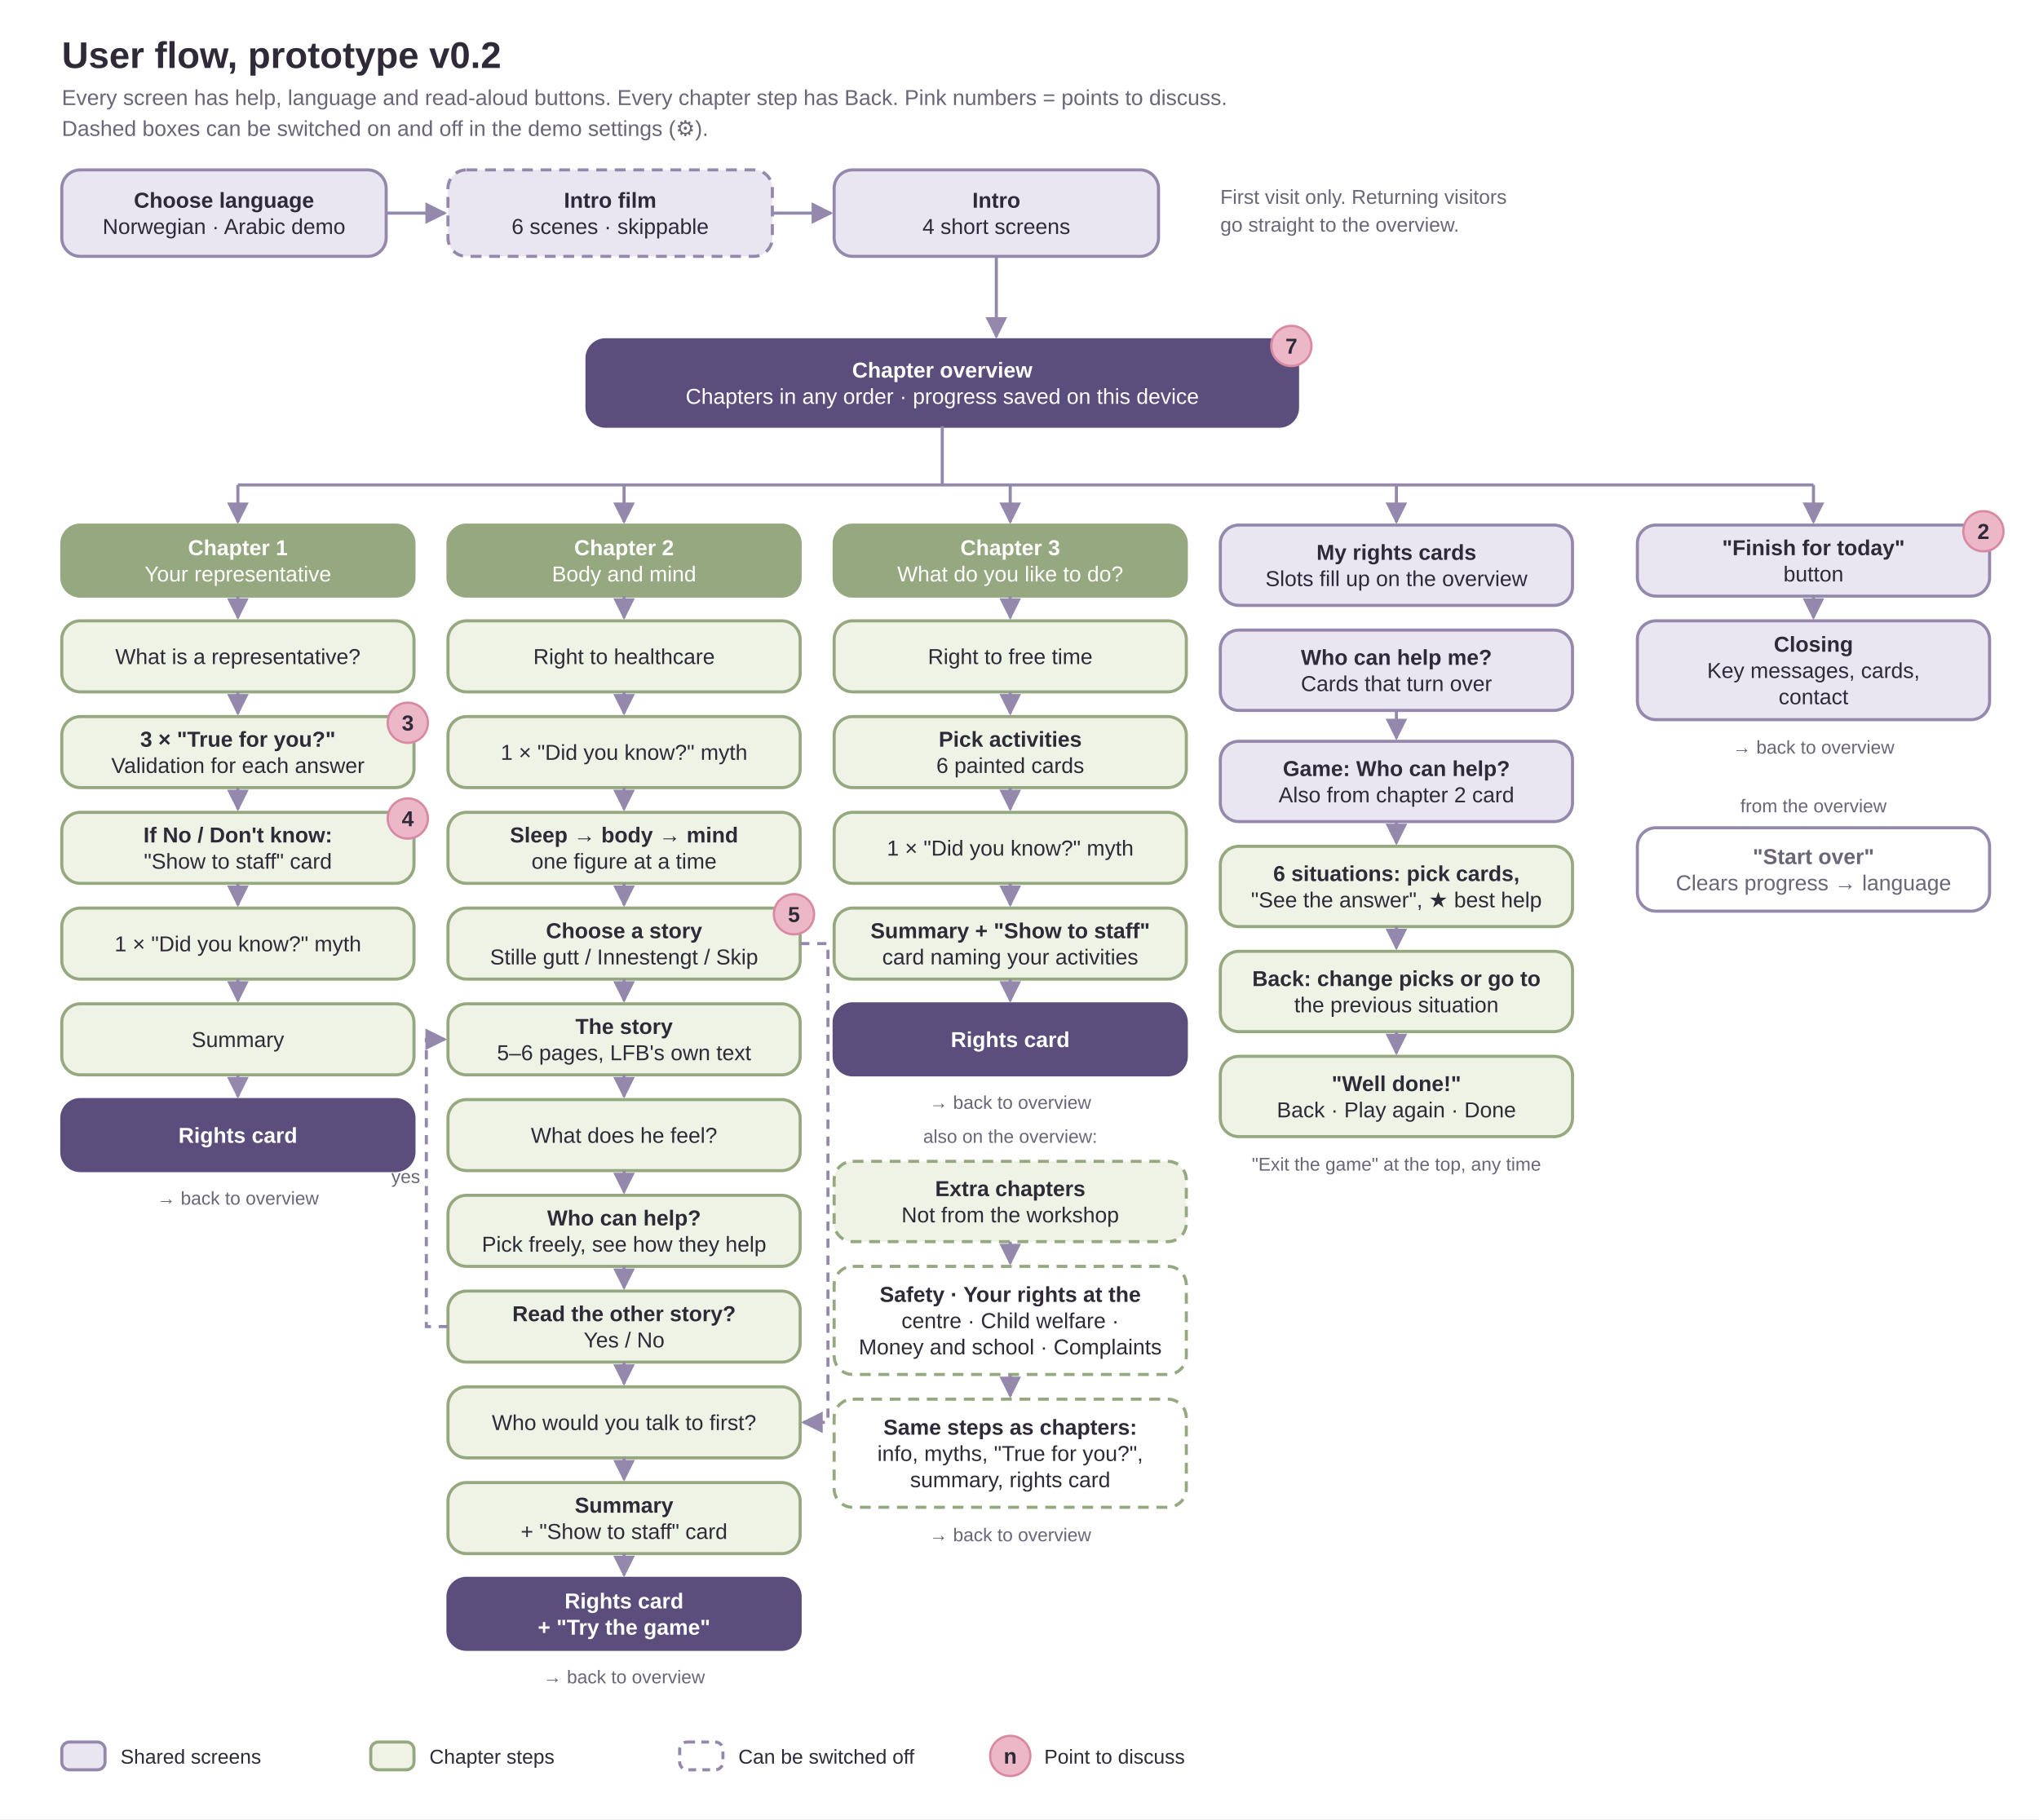
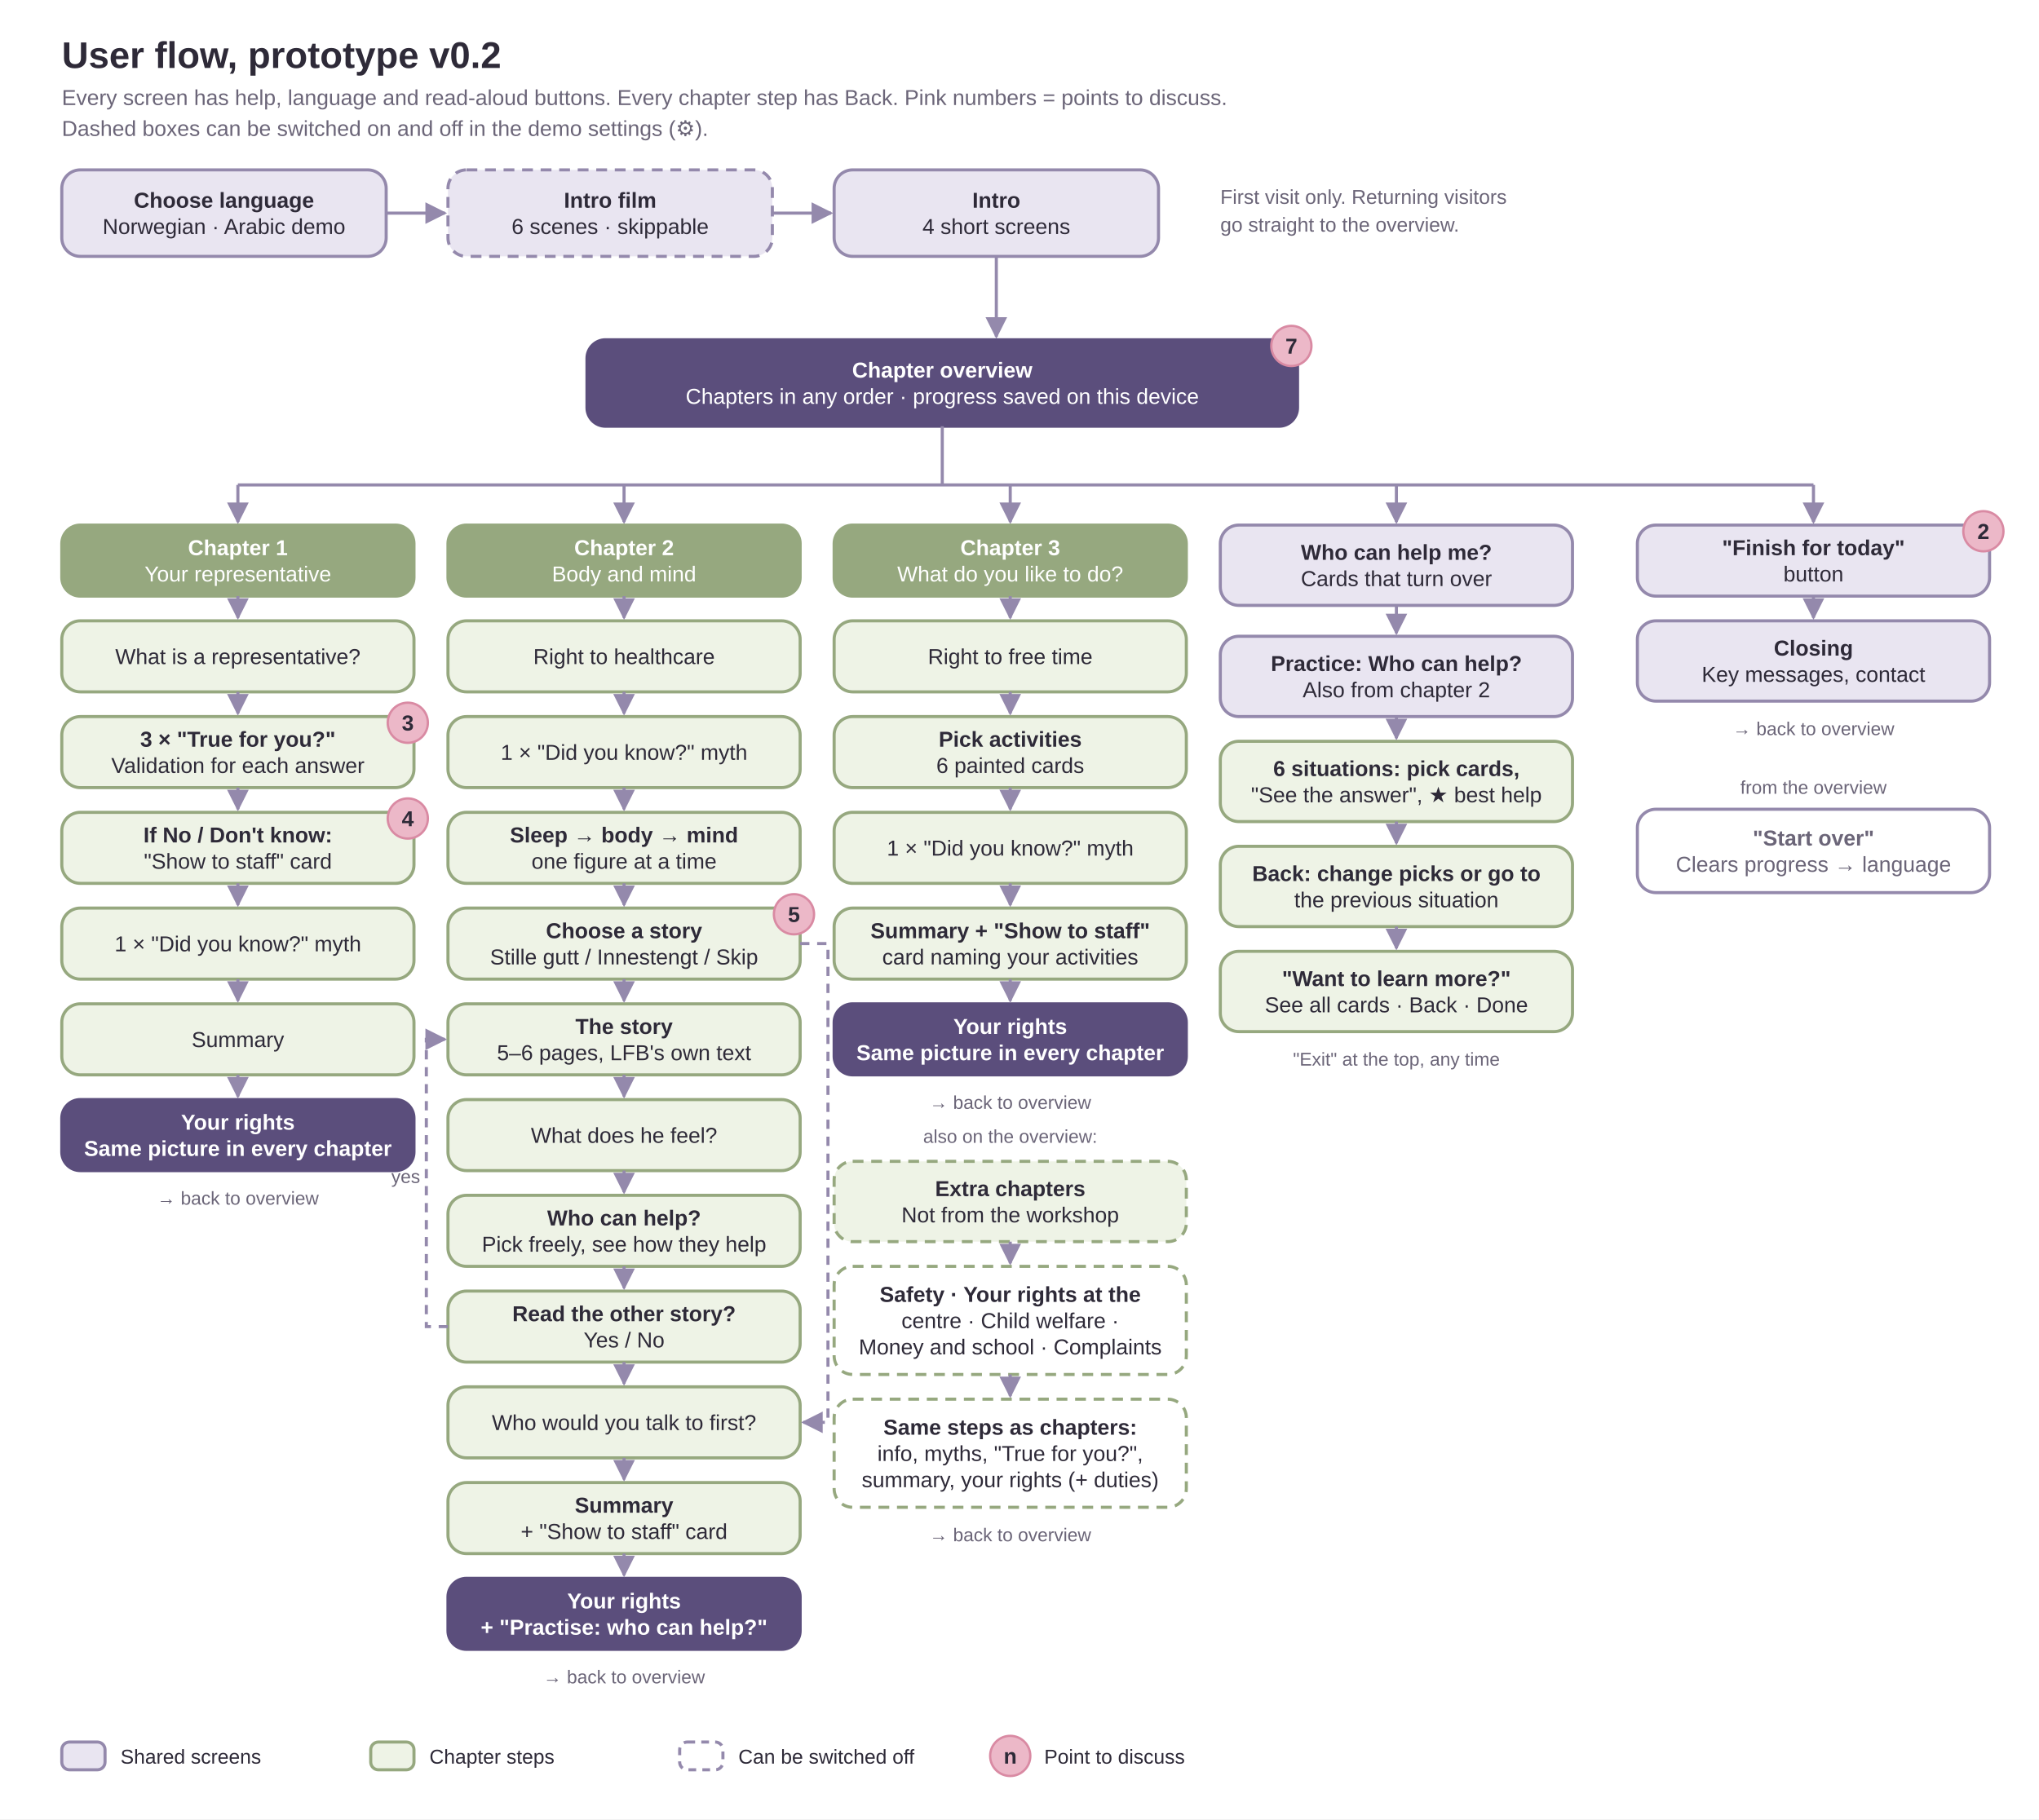
<svg xmlns="http://www.w3.org/2000/svg" width="1320" height="1178" viewBox="0 0 1320 1178">
  <defs>
    <marker id="arrow" viewBox="0 0 10 10" refX="9" refY="5" markerWidth="7" markerHeight="7" orient="auto-start-reverse">
      <path d="M 0 0 L 10 5 L 0 10 z" fill="#9489ac" />
    </marker>
  </defs>
  <rect width="100%" height="100%" fill="#fff" />
  <text x="40" y="44" font-family="Segoe UI, Arial, sans-serif" font-size="24" font-weight="700" fill="#2e2a38">User flow, prototype v0.2</text>
  <text x="40" y="68" font-family="Segoe UI, Arial, sans-serif" font-size="14" fill="#6b6578">Every screen has help, language and read-aloud buttons. Every chapter step has Back. Pink numbers = points to discuss.</text>
  <text x="40" y="88" font-family="Segoe UI, Arial, sans-serif" font-size="14" fill="#6b6578">Dashed boxes can be switched on and off in the demo settings (⚙).</text>
  <rect x="40" y="110" width="210" height="56" rx="12" fill="#e9e5f1" stroke="#9489ac" stroke-width="2" />
  <text x="145" y="134.5" text-anchor="middle" font-family="Segoe UI, Arial, sans-serif" font-size="14" fill="#2e2a38" font-weight="700">Choose language</text>
  <text x="145" y="151.5" text-anchor="middle" font-family="Segoe UI, Arial, sans-serif" font-size="14" fill="#2e2a38">Norwegian · Arabic demo</text>
  <rect x="290" y="110" width="210" height="56" rx="12" fill="#e9e5f1" stroke="#9489ac" stroke-width="2" stroke-dasharray="7 5" />
  <text x="395" y="134.5" text-anchor="middle" font-family="Segoe UI, Arial, sans-serif" font-size="14" fill="#2e2a38" font-weight="700">Intro film</text>
  <text x="395" y="151.5" text-anchor="middle" font-family="Segoe UI, Arial, sans-serif" font-size="14" fill="#2e2a38">6 scenes · skippable</text>
  <rect x="540" y="110" width="210" height="56" rx="12" fill="#e9e5f1" stroke="#9489ac" stroke-width="2" />
  <text x="645" y="134.5" text-anchor="middle" font-family="Segoe UI, Arial, sans-serif" font-size="14" fill="#2e2a38" font-weight="700">Intro</text>
  <text x="645" y="151.5" text-anchor="middle" font-family="Segoe UI, Arial, sans-serif" font-size="14" fill="#2e2a38">4 short screens</text>
  <line x1="250" y1="138" x2="288" y2="138" stroke="#9489ac" stroke-width="2" marker-end="url(#arrow)" />
  <line x1="500" y1="138" x2="538" y2="138" stroke="#9489ac" stroke-width="2" marker-end="url(#arrow)" />
  <text x="790" y="132" font-family="Segoe UI, Arial, sans-serif" font-size="13" fill="#6b6578">First visit only. Returning visitors</text>
  <text x="790" y="150" font-family="Segoe UI, Arial, sans-serif" font-size="13" fill="#6b6578">go straight to the overview.</text>
  <rect x="380" y="220" width="460" height="56" rx="12" fill="#5b4e7c" stroke="#5b4e7c" stroke-width="2" />
  <text x="610" y="244.5" text-anchor="middle" font-family="Segoe UI, Arial, sans-serif" font-size="14" fill="#fff" font-weight="700">Chapter overview</text>
  <text x="610" y="261.5" text-anchor="middle" font-family="Segoe UI, Arial, sans-serif" font-size="14" fill="#fff">Chapters in any order · progress saved on this device</text>
  <circle cx="836" cy="224" r="13" fill="#ecb8c8" stroke="#d98aa3" stroke-width="1.5" />
  <text x="836" y="229" text-anchor="middle" font-family="Segoe UI, Arial, sans-serif" font-size="14" font-weight="700" fill="#2e2a38">7</text>
  <line x1="645" y1="166" x2="645" y2="218" stroke="#9489ac" stroke-width="2" marker-end="url(#arrow)" />
  <line x1="154" y1="314" x2="1174" y2="314" stroke="#9489ac" stroke-width="2" />
  <line x1="610" y1="276" x2="610" y2="314" stroke="#9489ac" stroke-width="2" />
  <line x1="154" y1="314" x2="154" y2="338" stroke="#9489ac" stroke-width="2" marker-end="url(#arrow)" />
  <line x1="404" y1="314" x2="404" y2="338" stroke="#9489ac" stroke-width="2" marker-end="url(#arrow)" />
  <line x1="654" y1="314" x2="654" y2="338" stroke="#9489ac" stroke-width="2" marker-end="url(#arrow)" />
  <line x1="904" y1="314" x2="904" y2="338" stroke="#9489ac" stroke-width="2" marker-end="url(#arrow)" />
  <line x1="1174" y1="314" x2="1174" y2="338" stroke="#9489ac" stroke-width="2" marker-end="url(#arrow)" />
  <rect x="40" y="340" width="228" height="46" rx="12" fill="#96a87f" stroke="#96a87f" stroke-width="2" />
  <text x="154" y="359.5" text-anchor="middle" font-family="Segoe UI, Arial, sans-serif" font-size="14" fill="#fff" font-weight="700">Chapter 1</text>
  <text x="154" y="376.5" text-anchor="middle" font-family="Segoe UI, Arial, sans-serif" font-size="14" fill="#fff">Your representative</text>
  <rect x="40" y="402" width="228" height="46" rx="12" fill="#eef3e6" stroke="#96a87f" stroke-width="2" />
  <text x="154" y="430" text-anchor="middle" font-family="Segoe UI, Arial, sans-serif" font-size="14" fill="#2e2a38">What is a representative?</text>
  <line x1="154" y1="386" x2="154" y2="400" stroke="#9489ac" stroke-width="2" marker-end="url(#arrow)" />
  <rect x="40" y="464" width="228" height="46" rx="12" fill="#eef3e6" stroke="#96a87f" stroke-width="2" />
  <text x="154" y="483.5" text-anchor="middle" font-family="Segoe UI, Arial, sans-serif" font-size="14" fill="#2e2a38" font-weight="700">3 × "True for you?"</text>
  <text x="154" y="500.5" text-anchor="middle" font-family="Segoe UI, Arial, sans-serif" font-size="14" fill="#2e2a38">Validation for each answer</text>
  <circle cx="264" cy="468" r="13" fill="#ecb8c8" stroke="#d98aa3" stroke-width="1.5" />
  <text x="264" y="473" text-anchor="middle" font-family="Segoe UI, Arial, sans-serif" font-size="14" font-weight="700" fill="#2e2a38">3</text>
  <line x1="154" y1="448" x2="154" y2="462" stroke="#9489ac" stroke-width="2" marker-end="url(#arrow)" />
  <rect x="40" y="526" width="228" height="46" rx="12" fill="#eef3e6" stroke="#96a87f" stroke-width="2" />
  <text x="154" y="545.5" text-anchor="middle" font-family="Segoe UI, Arial, sans-serif" font-size="14" fill="#2e2a38" font-weight="700">If No / Don't know:</text>
  <text x="154" y="562.5" text-anchor="middle" font-family="Segoe UI, Arial, sans-serif" font-size="14" fill="#2e2a38">"Show to staff" card</text>
  <circle cx="264" cy="530" r="13" fill="#ecb8c8" stroke="#d98aa3" stroke-width="1.5" />
  <text x="264" y="535" text-anchor="middle" font-family="Segoe UI, Arial, sans-serif" font-size="14" font-weight="700" fill="#2e2a38">4</text>
  <line x1="154" y1="510" x2="154" y2="524" stroke="#9489ac" stroke-width="2" marker-end="url(#arrow)" />
  <rect x="40" y="588" width="228" height="46" rx="12" fill="#eef3e6" stroke="#96a87f" stroke-width="2" />
  <text x="154" y="616" text-anchor="middle" font-family="Segoe UI, Arial, sans-serif" font-size="14" fill="#2e2a38">1 × "Did you know?" myth</text>
  <line x1="154" y1="572" x2="154" y2="586" stroke="#9489ac" stroke-width="2" marker-end="url(#arrow)" />
  <rect x="40" y="650" width="228" height="46" rx="12" fill="#eef3e6" stroke="#96a87f" stroke-width="2" />
  <text x="154" y="678" text-anchor="middle" font-family="Segoe UI, Arial, sans-serif" font-size="14" fill="#2e2a38">Summary</text>
  <line x1="154" y1="634" x2="154" y2="648" stroke="#9489ac" stroke-width="2" marker-end="url(#arrow)" />
  <rect x="40" y="712" width="228" height="46" rx="12" fill="#5b4e7c" stroke="#5b4e7c" stroke-width="2" />
-   <text x="154" y="740" text-anchor="middle" font-family="Segoe UI, Arial, sans-serif" font-size="14" fill="#fff" font-weight="700">Rights card</text>
+   <text x="154" y="731.5" text-anchor="middle" font-family="Segoe UI, Arial, sans-serif" font-size="14" fill="#fff" font-weight="700">Your rights</text>
+   <text x="154" y="748.5" text-anchor="middle" font-family="Segoe UI, Arial, sans-serif" font-size="14" fill="#fff" font-weight="700">Same picture in every chapter</text>
  <line x1="154" y1="696" x2="154" y2="710" stroke="#9489ac" stroke-width="2" marker-end="url(#arrow)" />
  <rect x="290" y="340" width="228" height="46" rx="12" fill="#96a87f" stroke="#96a87f" stroke-width="2" />
  <text x="404" y="359.5" text-anchor="middle" font-family="Segoe UI, Arial, sans-serif" font-size="14" fill="#fff" font-weight="700">Chapter 2</text>
  <text x="404" y="376.5" text-anchor="middle" font-family="Segoe UI, Arial, sans-serif" font-size="14" fill="#fff">Body and mind</text>
  <rect x="290" y="402" width="228" height="46" rx="12" fill="#eef3e6" stroke="#96a87f" stroke-width="2" />
  <text x="404" y="430" text-anchor="middle" font-family="Segoe UI, Arial, sans-serif" font-size="14" fill="#2e2a38">Right to healthcare</text>
  <line x1="404" y1="386" x2="404" y2="400" stroke="#9489ac" stroke-width="2" marker-end="url(#arrow)" />
  <rect x="290" y="464" width="228" height="46" rx="12" fill="#eef3e6" stroke="#96a87f" stroke-width="2" />
  <text x="404" y="492" text-anchor="middle" font-family="Segoe UI, Arial, sans-serif" font-size="14" fill="#2e2a38">1 × "Did you know?" myth</text>
  <line x1="404" y1="448" x2="404" y2="462" stroke="#9489ac" stroke-width="2" marker-end="url(#arrow)" />
  <rect x="290" y="526" width="228" height="46" rx="12" fill="#eef3e6" stroke="#96a87f" stroke-width="2" />
  <text x="404" y="545.5" text-anchor="middle" font-family="Segoe UI, Arial, sans-serif" font-size="14" fill="#2e2a38" font-weight="700">Sleep → body → mind</text>
  <text x="404" y="562.5" text-anchor="middle" font-family="Segoe UI, Arial, sans-serif" font-size="14" fill="#2e2a38">one figure at a time</text>
  <line x1="404" y1="510" x2="404" y2="524" stroke="#9489ac" stroke-width="2" marker-end="url(#arrow)" />
  <rect x="290" y="588" width="228" height="46" rx="12" fill="#eef3e6" stroke="#96a87f" stroke-width="2" />
  <text x="404" y="607.5" text-anchor="middle" font-family="Segoe UI, Arial, sans-serif" font-size="14" fill="#2e2a38" font-weight="700">Choose a story</text>
  <text x="404" y="624.5" text-anchor="middle" font-family="Segoe UI, Arial, sans-serif" font-size="14" fill="#2e2a38">Stille gutt / Innestengt / Skip</text>
  <circle cx="514" cy="592" r="13" fill="#ecb8c8" stroke="#d98aa3" stroke-width="1.5" />
  <text x="514" y="597" text-anchor="middle" font-family="Segoe UI, Arial, sans-serif" font-size="14" font-weight="700" fill="#2e2a38">5</text>
  <line x1="404" y1="572" x2="404" y2="586" stroke="#9489ac" stroke-width="2" marker-end="url(#arrow)" />
  <rect x="290" y="650" width="228" height="46" rx="12" fill="#eef3e6" stroke="#96a87f" stroke-width="2" />
  <text x="404" y="669.5" text-anchor="middle" font-family="Segoe UI, Arial, sans-serif" font-size="14" fill="#2e2a38" font-weight="700">The story</text>
  <text x="404" y="686.5" text-anchor="middle" font-family="Segoe UI, Arial, sans-serif" font-size="14" fill="#2e2a38">5–6 pages, LFB's own text</text>
  <line x1="404" y1="634" x2="404" y2="648" stroke="#9489ac" stroke-width="2" marker-end="url(#arrow)" />
  <rect x="290" y="712" width="228" height="46" rx="12" fill="#eef3e6" stroke="#96a87f" stroke-width="2" />
  <text x="404" y="740" text-anchor="middle" font-family="Segoe UI, Arial, sans-serif" font-size="14" fill="#2e2a38">What does he feel?</text>
  <line x1="404" y1="696" x2="404" y2="710" stroke="#9489ac" stroke-width="2" marker-end="url(#arrow)" />
  <rect x="290" y="774" width="228" height="46" rx="12" fill="#eef3e6" stroke="#96a87f" stroke-width="2" />
  <text x="404" y="793.5" text-anchor="middle" font-family="Segoe UI, Arial, sans-serif" font-size="14" fill="#2e2a38" font-weight="700">Who can help?</text>
  <text x="404" y="810.5" text-anchor="middle" font-family="Segoe UI, Arial, sans-serif" font-size="14" fill="#2e2a38">Pick freely, see how they help</text>
  <line x1="404" y1="758" x2="404" y2="772" stroke="#9489ac" stroke-width="2" marker-end="url(#arrow)" />
  <rect x="290" y="836" width="228" height="46" rx="12" fill="#eef3e6" stroke="#96a87f" stroke-width="2" />
  <text x="404" y="855.5" text-anchor="middle" font-family="Segoe UI, Arial, sans-serif" font-size="14" fill="#2e2a38" font-weight="700">Read the other story?</text>
  <text x="404" y="872.5" text-anchor="middle" font-family="Segoe UI, Arial, sans-serif" font-size="14" fill="#2e2a38">Yes / No</text>
  <line x1="404" y1="820" x2="404" y2="834" stroke="#9489ac" stroke-width="2" marker-end="url(#arrow)" />
  <rect x="290" y="898" width="228" height="46" rx="12" fill="#eef3e6" stroke="#96a87f" stroke-width="2" />
  <text x="404" y="926" text-anchor="middle" font-family="Segoe UI, Arial, sans-serif" font-size="14" fill="#2e2a38">Who would you talk to first?</text>
  <line x1="404" y1="882" x2="404" y2="896" stroke="#9489ac" stroke-width="2" marker-end="url(#arrow)" />
  <rect x="290" y="960" width="228" height="46" rx="12" fill="#eef3e6" stroke="#96a87f" stroke-width="2" />
  <text x="404" y="979.5" text-anchor="middle" font-family="Segoe UI, Arial, sans-serif" font-size="14" fill="#2e2a38" font-weight="700">Summary</text>
  <text x="404" y="996.5" text-anchor="middle" font-family="Segoe UI, Arial, sans-serif" font-size="14" fill="#2e2a38">+ "Show to staff" card</text>
  <line x1="404" y1="944" x2="404" y2="958" stroke="#9489ac" stroke-width="2" marker-end="url(#arrow)" />
  <rect x="290" y="1022" width="228" height="46" rx="12" fill="#5b4e7c" stroke="#5b4e7c" stroke-width="2" />
-   <text x="404" y="1041.5" text-anchor="middle" font-family="Segoe UI, Arial, sans-serif" font-size="14" fill="#fff" font-weight="700">Rights card</text>
-   <text x="404" y="1058.5" text-anchor="middle" font-family="Segoe UI, Arial, sans-serif" font-size="14" fill="#fff" font-weight="700">+ "Try the game"</text>
+   <text x="404" y="1041.5" text-anchor="middle" font-family="Segoe UI, Arial, sans-serif" font-size="14" fill="#fff" font-weight="700">Your rights</text>
+   <text x="404" y="1058.5" text-anchor="middle" font-family="Segoe UI, Arial, sans-serif" font-size="14" fill="#fff" font-weight="700">+ "Practise: who can help?"</text>
  <line x1="404" y1="1006" x2="404" y2="1020" stroke="#9489ac" stroke-width="2" marker-end="url(#arrow)" />
  <path d="M 290 859 L 276 859 L 276 673 L 288 673" fill="none" stroke="#9489ac" stroke-width="2" stroke-dasharray="6 5" marker-end="url(#arrow)" />
  <text x="272" y="766" text-anchor="end" font-family="Segoe UI, Arial, sans-serif" font-size="12" fill="#6b6578">yes</text>
  <path d="M 518 611 L 536 611 L 536 921 L 520 921" fill="none" stroke="#9489ac" stroke-width="2" stroke-dasharray="6 5" marker-end="url(#arrow)" />
  <text x="542" y="766" font-family="Segoe UI, Arial, sans-serif" font-size="12" fill="#6b6578">skip</text>
  <rect x="540" y="340" width="228" height="46" rx="12" fill="#96a87f" stroke="#96a87f" stroke-width="2" />
  <text x="654" y="359.5" text-anchor="middle" font-family="Segoe UI, Arial, sans-serif" font-size="14" fill="#fff" font-weight="700">Chapter 3</text>
  <text x="654" y="376.5" text-anchor="middle" font-family="Segoe UI, Arial, sans-serif" font-size="14" fill="#fff">What do you like to do?</text>
  <rect x="540" y="402" width="228" height="46" rx="12" fill="#eef3e6" stroke="#96a87f" stroke-width="2" />
  <text x="654" y="430" text-anchor="middle" font-family="Segoe UI, Arial, sans-serif" font-size="14" fill="#2e2a38">Right to free time</text>
  <line x1="654" y1="386" x2="654" y2="400" stroke="#9489ac" stroke-width="2" marker-end="url(#arrow)" />
  <rect x="540" y="464" width="228" height="46" rx="12" fill="#eef3e6" stroke="#96a87f" stroke-width="2" />
  <text x="654" y="483.5" text-anchor="middle" font-family="Segoe UI, Arial, sans-serif" font-size="14" fill="#2e2a38" font-weight="700">Pick activities</text>
  <text x="654" y="500.5" text-anchor="middle" font-family="Segoe UI, Arial, sans-serif" font-size="14" fill="#2e2a38">6 painted cards</text>
  <line x1="654" y1="448" x2="654" y2="462" stroke="#9489ac" stroke-width="2" marker-end="url(#arrow)" />
  <rect x="540" y="526" width="228" height="46" rx="12" fill="#eef3e6" stroke="#96a87f" stroke-width="2" />
  <text x="654" y="554" text-anchor="middle" font-family="Segoe UI, Arial, sans-serif" font-size="14" fill="#2e2a38">1 × "Did you know?" myth</text>
  <line x1="654" y1="510" x2="654" y2="524" stroke="#9489ac" stroke-width="2" marker-end="url(#arrow)" />
  <rect x="540" y="588" width="228" height="46" rx="12" fill="#eef3e6" stroke="#96a87f" stroke-width="2" />
  <text x="654" y="607.5" text-anchor="middle" font-family="Segoe UI, Arial, sans-serif" font-size="14" fill="#2e2a38" font-weight="700">Summary + "Show to staff"</text>
  <text x="654" y="624.5" text-anchor="middle" font-family="Segoe UI, Arial, sans-serif" font-size="14" fill="#2e2a38">card naming your activities</text>
  <line x1="654" y1="572" x2="654" y2="586" stroke="#9489ac" stroke-width="2" marker-end="url(#arrow)" />
  <rect x="540" y="650" width="228" height="46" rx="12" fill="#5b4e7c" stroke="#5b4e7c" stroke-width="2" />
-   <text x="654" y="678" text-anchor="middle" font-family="Segoe UI, Arial, sans-serif" font-size="14" fill="#fff" font-weight="700">Rights card</text>
+   <text x="654" y="669.5" text-anchor="middle" font-family="Segoe UI, Arial, sans-serif" font-size="14" fill="#fff" font-weight="700">Your rights</text>
+   <text x="654" y="686.5" text-anchor="middle" font-family="Segoe UI, Arial, sans-serif" font-size="14" fill="#fff" font-weight="700">Same picture in every chapter</text>
  <line x1="654" y1="634" x2="654" y2="648" stroke="#9489ac" stroke-width="2" marker-end="url(#arrow)" />
  <text x="654" y="740" text-anchor="middle" font-family="Segoe UI, Arial, sans-serif" font-size="12" fill="#6b6578">also on the overview:</text>
  <rect x="540" y="752" width="228" height="52" rx="12" fill="#eef3e6" stroke="#96a87f" stroke-width="2" stroke-dasharray="7 5" />
  <text x="654" y="774.5" text-anchor="middle" font-family="Segoe UI, Arial, sans-serif" font-size="14" fill="#2e2a38" font-weight="700">Extra chapters</text>
  <text x="654" y="791.5" text-anchor="middle" font-family="Segoe UI, Arial, sans-serif" font-size="14" fill="#2e2a38">Not from the workshop</text>
  <rect x="540" y="820" width="228" height="70" rx="12" fill="#fff" stroke="#96a87f" stroke-width="2" stroke-dasharray="7 5" />
  <text x="654" y="843" text-anchor="middle" font-family="Segoe UI, Arial, sans-serif" font-size="14" fill="#2e2a38" font-weight="700">Safety · Your rights at the</text>
  <text x="654" y="860" text-anchor="middle" font-family="Segoe UI, Arial, sans-serif" font-size="14" fill="#2e2a38">centre · Child welfare ·</text>
  <text x="654" y="877" text-anchor="middle" font-family="Segoe UI, Arial, sans-serif" font-size="14" fill="#2e2a38">Money and school · Complaints</text>
  <line x1="654" y1="804" x2="654" y2="818" stroke="#9489ac" stroke-width="2" marker-end="url(#arrow)" />
  <rect x="540" y="906" width="228" height="70" rx="12" fill="#fff" stroke="#96a87f" stroke-width="2" stroke-dasharray="7 5" />
  <text x="654" y="929" text-anchor="middle" font-family="Segoe UI, Arial, sans-serif" font-size="14" fill="#2e2a38" font-weight="700">Same steps as chapters:</text>
  <text x="654" y="946" text-anchor="middle" font-family="Segoe UI, Arial, sans-serif" font-size="14" fill="#2e2a38">info, myths, "True for you?",</text>
-   <text x="654" y="963" text-anchor="middle" font-family="Segoe UI, Arial, sans-serif" font-size="14" fill="#2e2a38">summary, rights card</text>
+   <text x="654" y="963" text-anchor="middle" font-family="Segoe UI, Arial, sans-serif" font-size="14" fill="#2e2a38">summary, your rights (+ duties)</text>
  <line x1="654" y1="890" x2="654" y2="904" stroke="#9489ac" stroke-width="2" marker-end="url(#arrow)" />
  <rect x="790" y="340" width="228" height="52" rx="12" fill="#e9e5f1" stroke="#9489ac" stroke-width="2" />
-   <text x="904" y="362.5" text-anchor="middle" font-family="Segoe UI, Arial, sans-serif" font-size="14" fill="#2e2a38" font-weight="700">My rights cards</text>
-   <text x="904" y="379.5" text-anchor="middle" font-family="Segoe UI, Arial, sans-serif" font-size="14" fill="#2e2a38">Slots fill up on the overview</text>
-   <rect x="790" y="408" width="228" height="52" rx="12" fill="#e9e5f1" stroke="#9489ac" stroke-width="2" />
-   <text x="904" y="430.5" text-anchor="middle" font-family="Segoe UI, Arial, sans-serif" font-size="14" fill="#2e2a38" font-weight="700">Who can help me?</text>
-   <text x="904" y="447.5" text-anchor="middle" font-family="Segoe UI, Arial, sans-serif" font-size="14" fill="#2e2a38">Cards that turn over</text>
-   <rect x="790" y="480" width="228" height="52" rx="12" fill="#e9e5f1" stroke="#9489ac" stroke-width="2" />
-   <text x="904" y="502.5" text-anchor="middle" font-family="Segoe UI, Arial, sans-serif" font-size="14" fill="#2e2a38" font-weight="700">Game: Who can help?</text>
-   <text x="904" y="519.5" text-anchor="middle" font-family="Segoe UI, Arial, sans-serif" font-size="14" fill="#2e2a38">Also from chapter 2 card</text>
+   <text x="904" y="362.5" text-anchor="middle" font-family="Segoe UI, Arial, sans-serif" font-size="14" fill="#2e2a38" font-weight="700">Who can help me?</text>
+   <text x="904" y="379.5" text-anchor="middle" font-family="Segoe UI, Arial, sans-serif" font-size="14" fill="#2e2a38">Cards that turn over</text>
+   <rect x="790" y="412" width="228" height="52" rx="12" fill="#e9e5f1" stroke="#9489ac" stroke-width="2" />
+   <text x="904" y="434.5" text-anchor="middle" font-family="Segoe UI, Arial, sans-serif" font-size="14" fill="#2e2a38" font-weight="700">Practice: Who can help?</text>
+   <text x="904" y="451.5" text-anchor="middle" font-family="Segoe UI, Arial, sans-serif" font-size="14" fill="#2e2a38">Also from chapter 2</text>
+   <rect x="790" y="480" width="228" height="52" rx="12" fill="#eef3e6" stroke="#96a87f" stroke-width="2" />
+   <text x="904" y="502.5" text-anchor="middle" font-family="Segoe UI, Arial, sans-serif" font-size="14" fill="#2e2a38" font-weight="700">6 situations: pick cards,</text>
+   <text x="904" y="519.5" text-anchor="middle" font-family="Segoe UI, Arial, sans-serif" font-size="14" fill="#2e2a38">"See the answer", ★ best help</text>
+   <line x1="904" y1="464" x2="904" y2="478" stroke="#9489ac" stroke-width="2" marker-end="url(#arrow)" />
  <rect x="790" y="548" width="228" height="52" rx="12" fill="#eef3e6" stroke="#96a87f" stroke-width="2" />
-   <text x="904" y="570.5" text-anchor="middle" font-family="Segoe UI, Arial, sans-serif" font-size="14" fill="#2e2a38" font-weight="700">6 situations: pick cards,</text>
-   <text x="904" y="587.5" text-anchor="middle" font-family="Segoe UI, Arial, sans-serif" font-size="14" fill="#2e2a38">"See the answer", ★ best help</text>
+   <text x="904" y="570.5" text-anchor="middle" font-family="Segoe UI, Arial, sans-serif" font-size="14" fill="#2e2a38" font-weight="700">Back: change picks or go to</text>
+   <text x="904" y="587.5" text-anchor="middle" font-family="Segoe UI, Arial, sans-serif" font-size="14" fill="#2e2a38">the previous situation</text>
  <line x1="904" y1="532" x2="904" y2="546" stroke="#9489ac" stroke-width="2" marker-end="url(#arrow)" />
  <rect x="790" y="616" width="228" height="52" rx="12" fill="#eef3e6" stroke="#96a87f" stroke-width="2" />
-   <text x="904" y="638.5" text-anchor="middle" font-family="Segoe UI, Arial, sans-serif" font-size="14" fill="#2e2a38" font-weight="700">Back: change picks or go to</text>
-   <text x="904" y="655.5" text-anchor="middle" font-family="Segoe UI, Arial, sans-serif" font-size="14" fill="#2e2a38">the previous situation</text>
+   <text x="904" y="638.5" text-anchor="middle" font-family="Segoe UI, Arial, sans-serif" font-size="14" fill="#2e2a38" font-weight="700">"Want to learn more?"</text>
+   <text x="904" y="655.5" text-anchor="middle" font-family="Segoe UI, Arial, sans-serif" font-size="14" fill="#2e2a38">See all cards · Back · Done</text>
  <line x1="904" y1="600" x2="904" y2="614" stroke="#9489ac" stroke-width="2" marker-end="url(#arrow)" />
-   <rect x="790" y="684" width="228" height="52" rx="12" fill="#eef3e6" stroke="#96a87f" stroke-width="2" />
-   <text x="904" y="706.5" text-anchor="middle" font-family="Segoe UI, Arial, sans-serif" font-size="14" fill="#2e2a38" font-weight="700">"Well done!"</text>
-   <text x="904" y="723.5" text-anchor="middle" font-family="Segoe UI, Arial, sans-serif" font-size="14" fill="#2e2a38">Back · Play again · Done</text>
-   <line x1="904" y1="668" x2="904" y2="682" stroke="#9489ac" stroke-width="2" marker-end="url(#arrow)" />
-   <line x1="904" y1="460" x2="904" y2="478" stroke="#9489ac" stroke-width="2" marker-end="url(#arrow)" />
-   <text x="904" y="758" text-anchor="middle" font-family="Segoe UI, Arial, sans-serif" font-size="12" fill="#6b6578">"Exit the game" at the top, any time</text>
+   <line x1="904" y1="392" x2="904" y2="410" stroke="#9489ac" stroke-width="2" marker-end="url(#arrow)" />
+   <text x="904" y="690" text-anchor="middle" font-family="Segoe UI, Arial, sans-serif" font-size="12" fill="#6b6578">"Exit" at the top, any time</text>
  <rect x="1060" y="340" width="228" height="46" rx="12" fill="#e9e5f1" stroke="#9489ac" stroke-width="2" />
  <text x="1174" y="359.5" text-anchor="middle" font-family="Segoe UI, Arial, sans-serif" font-size="14" fill="#2e2a38" font-weight="700">"Finish for today"</text>
  <text x="1174" y="376.5" text-anchor="middle" font-family="Segoe UI, Arial, sans-serif" font-size="14" fill="#2e2a38">button</text>
  <circle cx="1284" cy="344" r="13" fill="#ecb8c8" stroke="#d98aa3" stroke-width="1.5" />
  <text x="1284" y="349" text-anchor="middle" font-family="Segoe UI, Arial, sans-serif" font-size="14" font-weight="700" fill="#2e2a38">2</text>
-   <rect x="1060" y="402" width="228" height="64" rx="12" fill="#e9e5f1" stroke="#9489ac" stroke-width="2" />
-   <text x="1174" y="422" text-anchor="middle" font-family="Segoe UI, Arial, sans-serif" font-size="14" fill="#2e2a38" font-weight="700">Closing</text>
-   <text x="1174" y="439" text-anchor="middle" font-family="Segoe UI, Arial, sans-serif" font-size="14" fill="#2e2a38">Key messages, cards,</text>
-   <text x="1174" y="456" text-anchor="middle" font-family="Segoe UI, Arial, sans-serif" font-size="14" fill="#2e2a38">contact</text>
+   <rect x="1060" y="402" width="228" height="52" rx="12" fill="#e9e5f1" stroke="#9489ac" stroke-width="2" />
+   <text x="1174" y="424.5" text-anchor="middle" font-family="Segoe UI, Arial, sans-serif" font-size="14" fill="#2e2a38" font-weight="700">Closing</text>
+   <text x="1174" y="441.5" text-anchor="middle" font-family="Segoe UI, Arial, sans-serif" font-size="14" fill="#2e2a38">Key messages, contact</text>
  <line x1="1174" y1="386" x2="1174" y2="400" stroke="#9489ac" stroke-width="2" marker-end="url(#arrow)" />
  <text x="154" y="780" text-anchor="middle" font-family="Segoe UI, Arial, sans-serif" font-size="12" fill="#6b6578">→ back to overview</text>
  <text x="404" y="1090" text-anchor="middle" font-family="Segoe UI, Arial, sans-serif" font-size="12" fill="#6b6578">→ back to overview</text>
  <text x="654" y="718" text-anchor="middle" font-family="Segoe UI, Arial, sans-serif" font-size="12" fill="#6b6578">→ back to overview</text>
  <text x="654" y="998" text-anchor="middle" font-family="Segoe UI, Arial, sans-serif" font-size="12" fill="#6b6578">→ back to overview</text>
-   <text x="1174" y="488" text-anchor="middle" font-family="Segoe UI, Arial, sans-serif" font-size="12" fill="#6b6578">→ back to overview</text>
-   <rect x="1060" y="536" width="228" height="54" rx="12" fill="#fff" stroke="#9489ac" stroke-width="2" />
-   <text x="1174" y="559.5" text-anchor="middle" font-family="Segoe UI, Arial, sans-serif" font-size="14" fill="#6b6578" font-weight="700">"Start over"</text>
-   <text x="1174" y="576.5" text-anchor="middle" font-family="Segoe UI, Arial, sans-serif" font-size="14" fill="#6b6578">Clears progress → language</text>
-   <text x="1174" y="526" text-anchor="middle" font-family="Segoe UI, Arial, sans-serif" font-size="12" fill="#6b6578">from the overview</text>
+   <text x="1174" y="476" text-anchor="middle" font-family="Segoe UI, Arial, sans-serif" font-size="12" fill="#6b6578">→ back to overview</text>
+   <rect x="1060" y="524" width="228" height="54" rx="12" fill="#fff" stroke="#9489ac" stroke-width="2" />
+   <text x="1174" y="547.5" text-anchor="middle" font-family="Segoe UI, Arial, sans-serif" font-size="14" fill="#6b6578" font-weight="700">"Start over"</text>
+   <text x="1174" y="564.5" text-anchor="middle" font-family="Segoe UI, Arial, sans-serif" font-size="14" fill="#6b6578">Clears progress → language</text>
+   <text x="1174" y="514" text-anchor="middle" font-family="Segoe UI, Arial, sans-serif" font-size="12" fill="#6b6578">from the overview</text>
  <rect x="40" y="1128" width="28" height="18" rx="5" fill="#e9e5f1" stroke="#9489ac" stroke-width="2" />
  <text x="78" y="1142" font-family="Segoe UI, Arial, sans-serif" font-size="13" fill="#2e2a38">Shared screens</text>
  <rect x="240" y="1128" width="28" height="18" rx="5" fill="#eef3e6" stroke="#96a87f" stroke-width="2" />
  <text x="278" y="1142" font-family="Segoe UI, Arial, sans-serif" font-size="13" fill="#2e2a38">Chapter steps</text>
  <rect x="440" y="1128" width="28" height="18" rx="5" fill="#fff" stroke="#9489ac" stroke-width="2" stroke-dasharray="5 4" />
  <text x="478" y="1142" font-family="Segoe UI, Arial, sans-serif" font-size="13" fill="#2e2a38">Can be switched off</text>
  <circle cx="654" cy="1137" r="13" fill="#ecb8c8" stroke="#d98aa3" stroke-width="1.5" />
  <text x="654" y="1142" text-anchor="middle" font-family="Segoe UI, Arial, sans-serif" font-size="14" font-weight="700" fill="#2e2a38">n</text>
  <text x="676" y="1142" font-family="Segoe UI, Arial, sans-serif" font-size="13" fill="#2e2a38">Point to discuss</text>
</svg>
